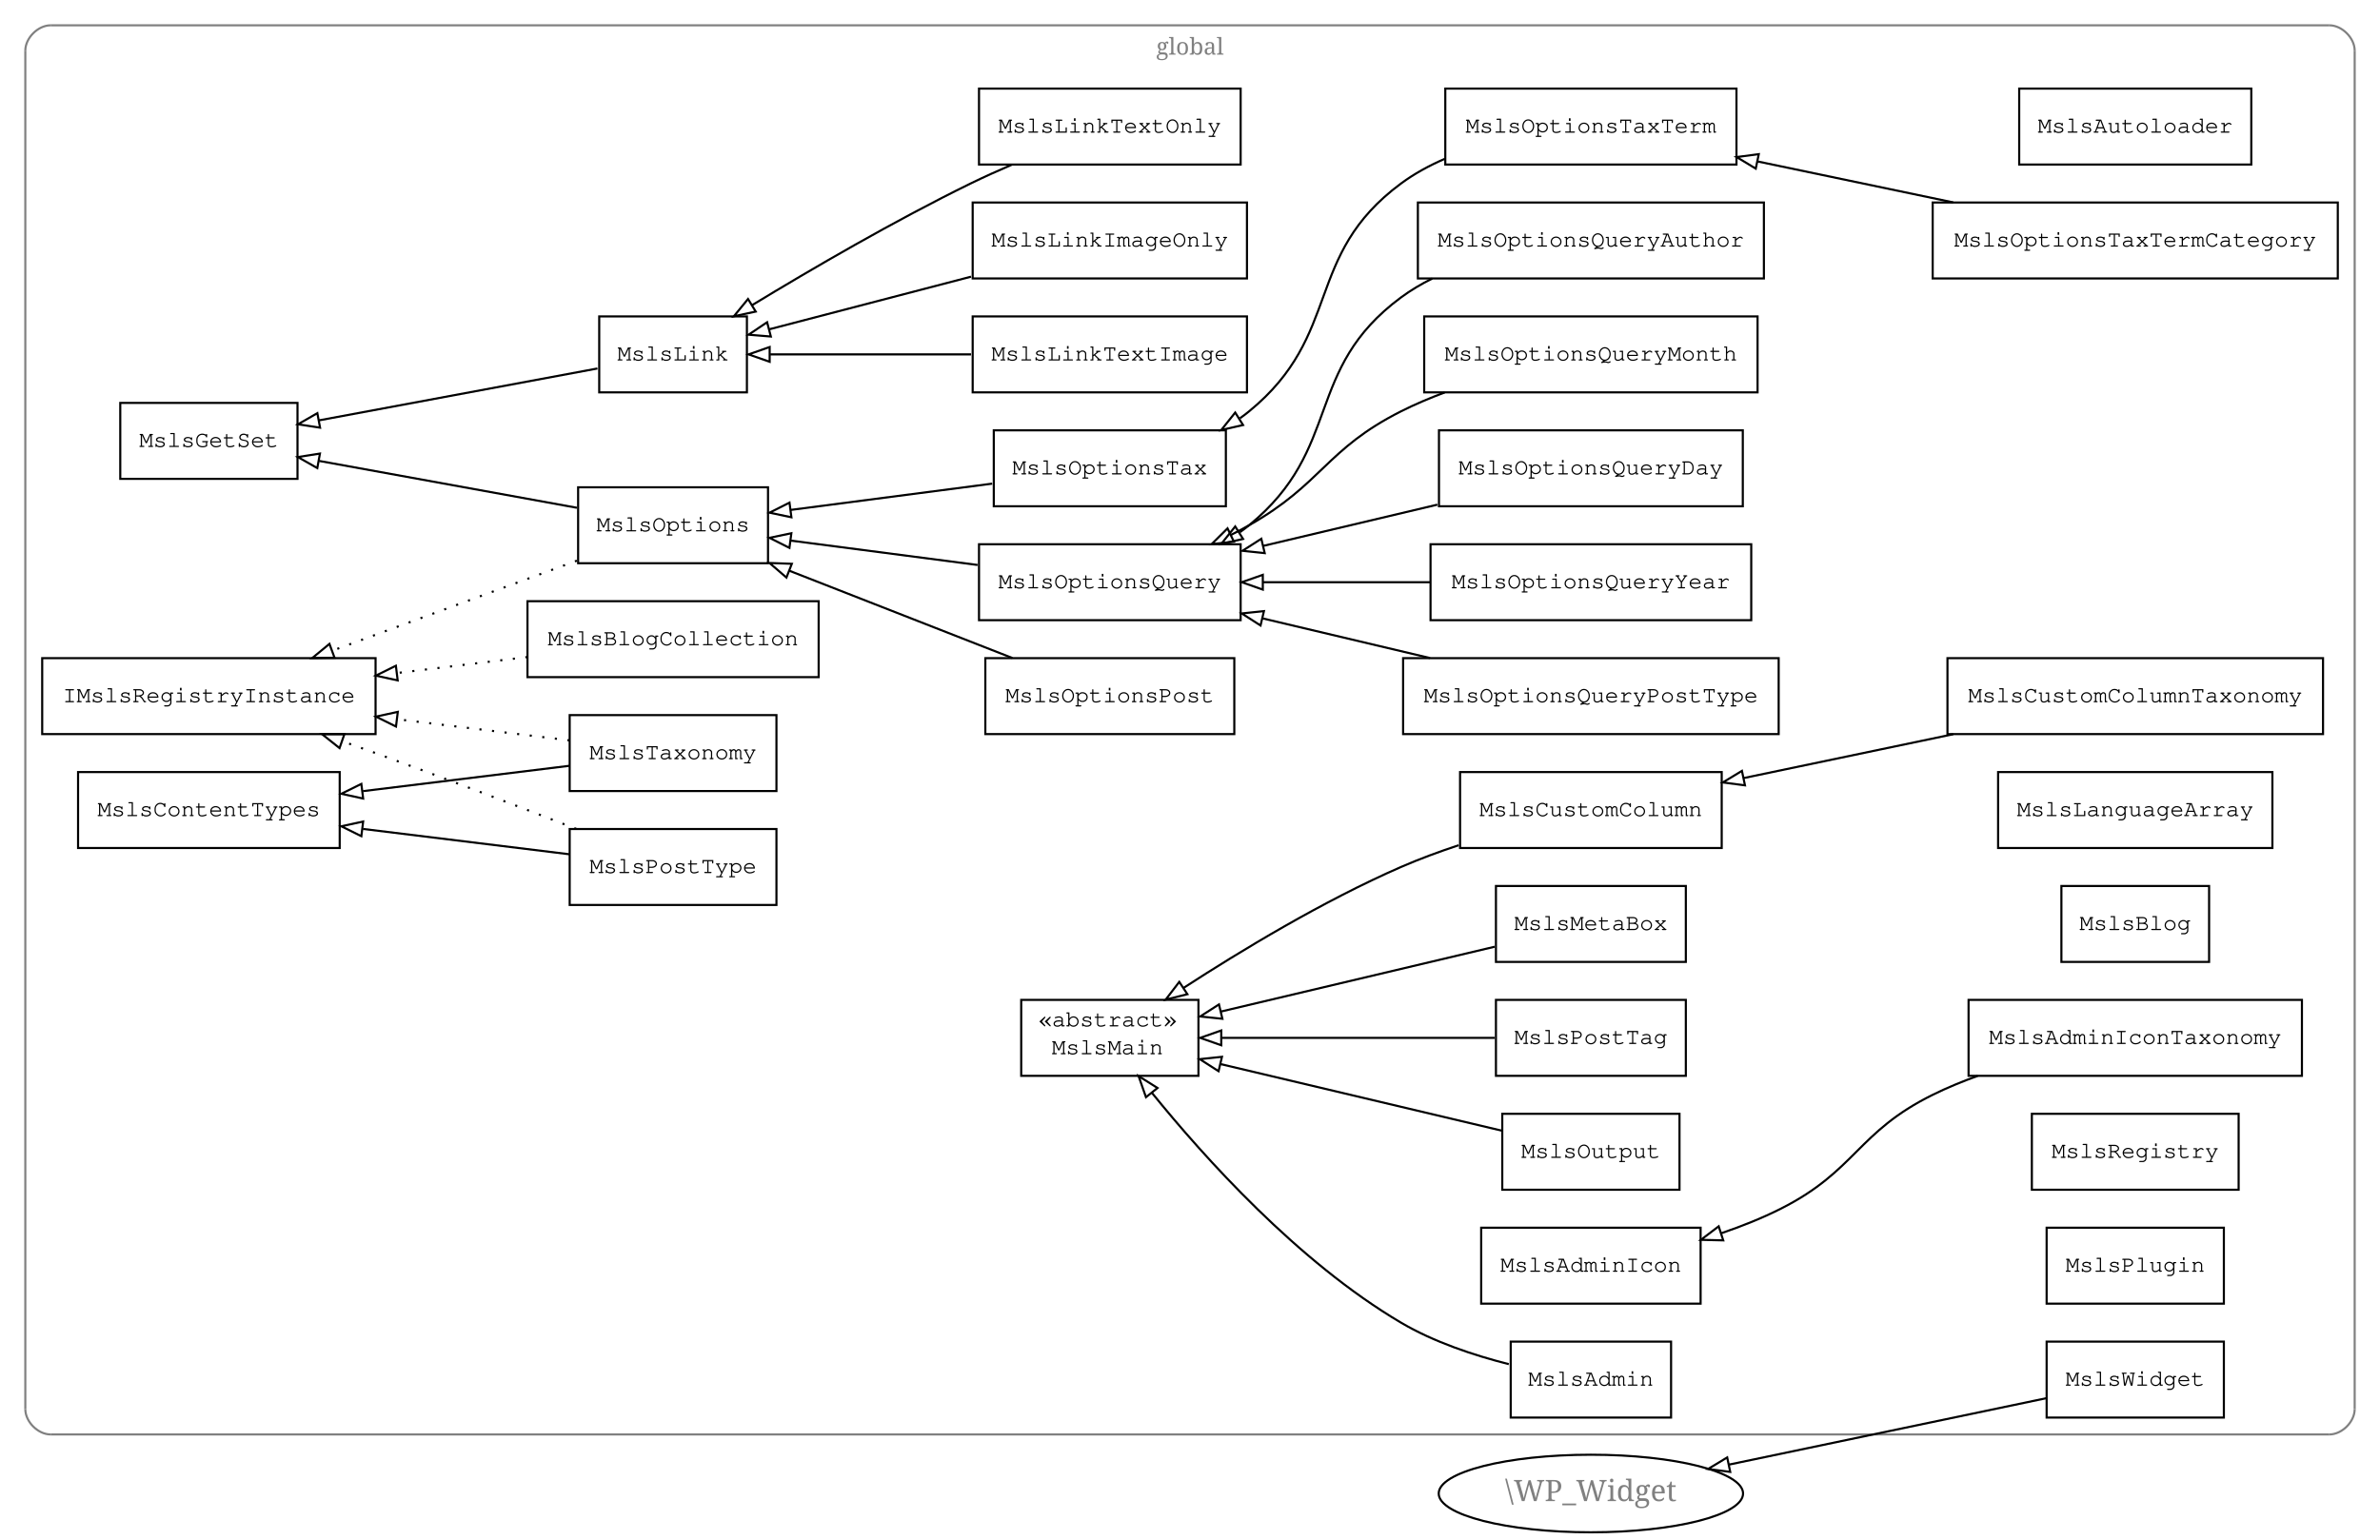
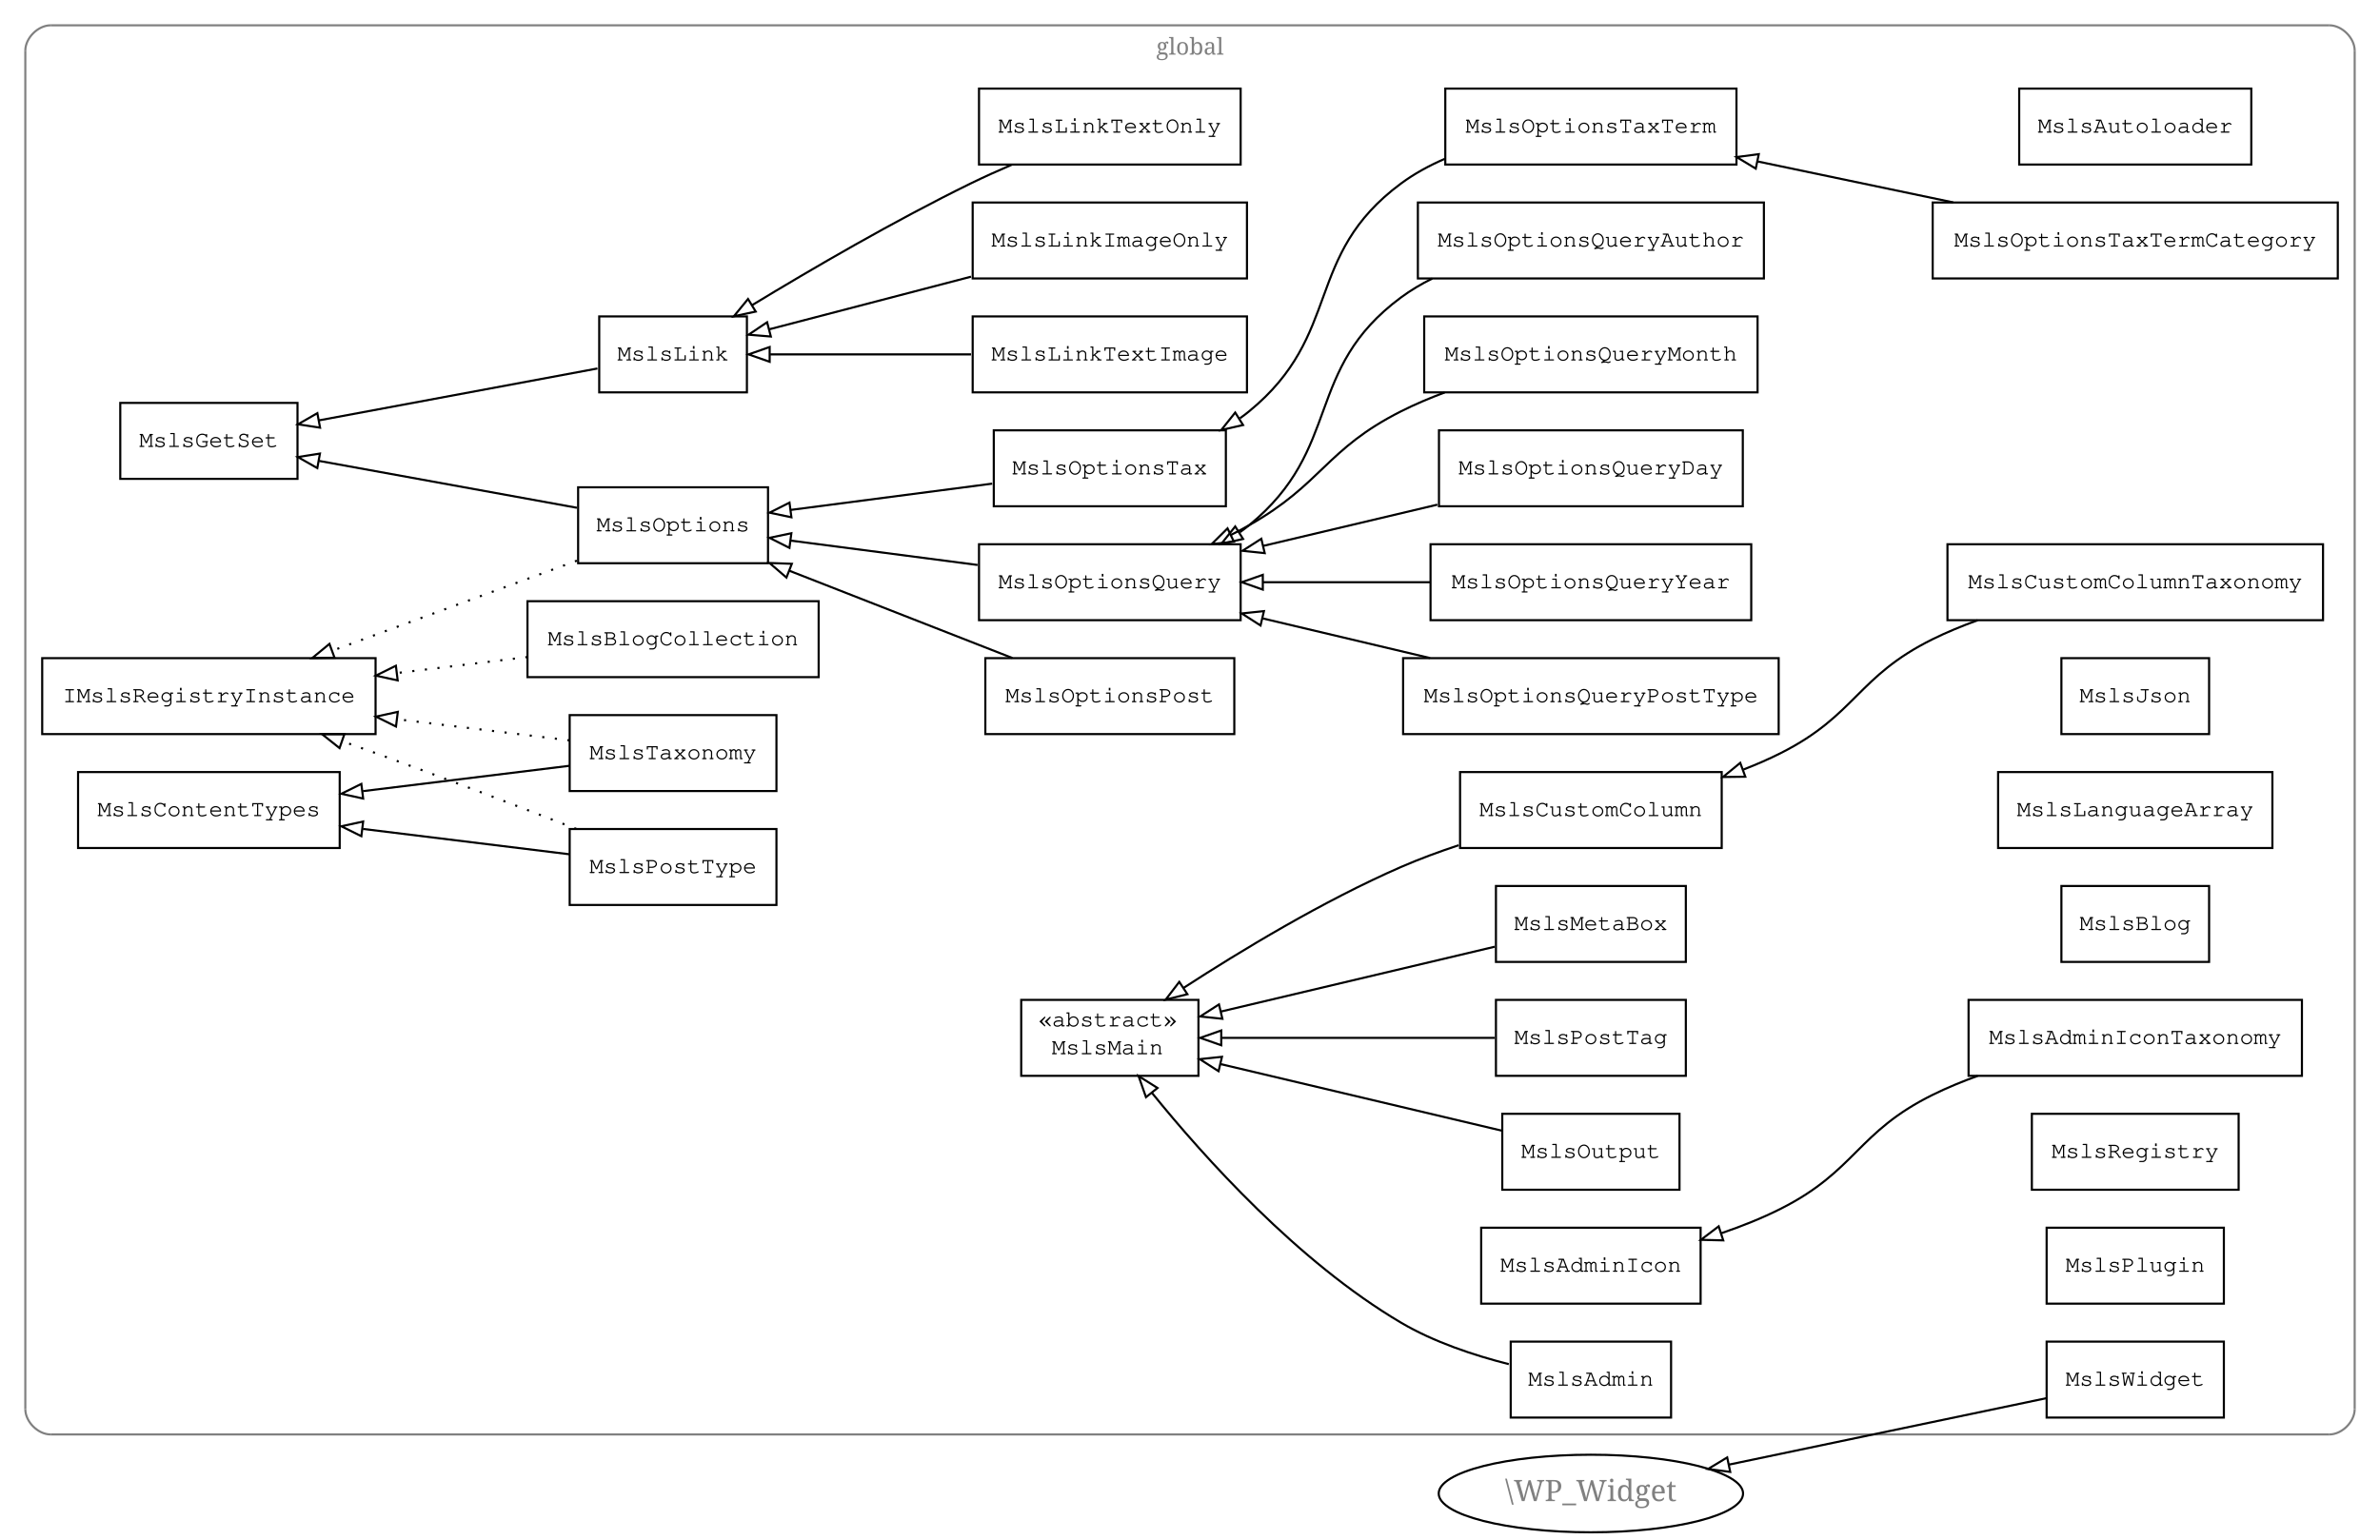
<svg xmlns="http://www.w3.org/2000/svg" xmlns:xlink="http://www.w3.org/1999/xlink" width="1128pt" height="730pt" viewBox="0.00 0.00 1128.00 730.00">
  <g id="graph1" class="graph" transform="scale(1 1) rotate(0) translate(4 726)">
    <polygon fill="white" stroke="white" points="-4,5 -4,-726 1125,-726 1125,5 -4,5" />
    <g id="graph2" class="cluster">
      <polyline fill="none" stroke="gray" points="20,-46 1100,-46 " />
      <path fill="none" stroke="gray" d="M1100,-46C1106,-46 1112,-52 1112,-58" />
      <polyline fill="none" stroke="gray" points="1112,-58 1112,-702 " />
      <path fill="none" stroke="gray" d="M1112,-702C1112,-708 1106,-714 1100,-714" />
      <polyline fill="none" stroke="gray" points="1100,-714 20,-714 " />
      <path fill="none" stroke="gray" d="M20,-714C14,-714 8,-708 8,-702" />
      <polyline fill="none" stroke="gray" points="8,-702 8,-58 " />
      <path fill="none" stroke="gray" d="M8,-58C8,-52 14,-46 20,-46" />
      <text text-anchor="middle" x="560" y="-700.1" font-family="Times Roman,serif" font-size="11.00" fill="gray">global</text>
    </g>
    <g id="node2" class="node">
      <a xlink:href="MultisiteLanguageSwitcher.html" xlink:title="IMslsRegistryInstance" target="_parent">
        <polygon fill="none" stroke="black" points="174,-414 16,-414 16,-378 174,-378 174,-414" />
        <text text-anchor="middle" x="95" y="-393.1" font-family="Courier,monospace" font-size="11.00">IMslsRegistryInstance</text>
      </a>
    </g>
    <g id="node3" class="node">
      <a xlink:href="MultisiteLanguageSwitcher.html" xlink:title="MslsAutoloader" target="_parent">
        <polygon fill="none" stroke="black" points="1063,-684 953,-684 953,-648 1063,-648 1063,-684" />
        <text text-anchor="middle" x="1008" y="-663.1" font-family="Courier,monospace" font-size="11.00">MslsAutoloader</text>
      </a>
    </g>
    <g id="node4" class="node">
      <a xlink:href="includes.MslsLinkImageOnly.html" xlink:title="MslsLinkImageOnly" target="_parent">
        <polygon fill="none" stroke="black" points="587,-630 457,-630 457,-594 587,-594 587,-630" />
        <text text-anchor="middle" x="522" y="-609.1" font-family="Courier,monospace" font-size="11.00">MslsLinkImageOnly</text>
      </a>
    </g>
    <g id="node17" class="node">
      <a xlink:href="includes.MslsLink.html" xlink:title="MslsLink" target="_parent">
        <polygon fill="none" stroke="black" points="350,-576 280,-576 280,-540 350,-540 350,-576" />
        <text text-anchor="middle" x="315" y="-555.1" font-family="Courier,monospace" font-size="11.00">MslsLink</text>
      </a>
    </g>
    <g id="edge3" class="edge">
      <path fill="none" stroke="black" d="M456.219,-594.84C425.116,-586.726 388.747,-577.238 360.708,-569.924" />
      <polygon fill="none" stroke="black" points="361.339,-566.471 350.779,-567.334 359.572,-573.245 361.339,-566.471" />
    </g>
    <g id="node5" class="node">
      <a xlink:href="includes.MslsOptionsQueryPostType.html" xlink:title="MslsOptionsQueryPostType" target="_parent">
        <polygon fill="none" stroke="black" points="839,-414 661,-414 661,-378 839,-378 839,-414" />
        <text text-anchor="middle" x="750" y="-393.1" font-family="Courier,monospace" font-size="11.00">MslsOptionsQueryPostType</text>
      </a>
    </g>
-     <g id="node37" class="node">
+     <g id="node38" class="node">
      <a xlink:href="includes.MslsOptionsQuery.html" xlink:title="MslsOptionsQuery" target="_parent">
        <polygon fill="none" stroke="black" points="584,-468 460,-468 460,-432 584,-432 584,-468" />
        <text text-anchor="middle" x="522" y="-447.1" font-family="Courier,monospace" font-size="11.00">MslsOptionsQuery</text>
      </a>
    </g>
    <g id="edge5" class="edge">
      <path fill="none" stroke="black" d="M673.762,-414.056C648.162,-420.119 619.699,-426.861 594.402,-432.852" />
      <polygon fill="none" stroke="black" points="593.433,-429.485 584.509,-435.195 595.047,-436.296 593.433,-429.485" />
    </g>
    <g id="node6" class="node">
      <a xlink:href="includes.MslsAdmin.html" xlink:title="MslsAdmin" target="_parent">
        <polygon fill="none" stroke="black" points="788,-90 712,-90 712,-54 788,-54 788,-90" />
        <text text-anchor="middle" x="750" y="-69.1" font-family="Courier,monospace" font-size="11.00">MslsAdmin</text>
      </a>
    </g>
-     <g id="node22" class="node">
+     <g id="node23" class="node">
      <a xlink:href="includes.MslsMain.html" xlink:title="«abstract»&lt;br/&gt;MslsMain" target="_parent">
        <polygon fill="none" stroke="black" points="564,-252 480,-252 480,-216 564,-216 564,-252" />
        <text text-anchor="start" x="488" y="-239.433" font-family="Courier,monospace" font-size="11.00">«abstract»</text>
        <text text-anchor="start" x="494.5" y="-226.233" font-family="Courier,monospace" font-size="11.00">MslsMain</text>
      </a>
    </g>
    <g id="edge7" class="edge">
      <path fill="none" stroke="black" d="M711.098,-79.319C694.588,-83.502 675.596,-89.8 660,-99 611.184,-127.795 566.645,-177.453 542.033,-207.848" />
      <polygon fill="none" stroke="black" points="539.13,-205.876 535.633,-215.877 544.603,-210.239 539.13,-205.876" />
    </g>
    <g id="node7" class="node">
      <a xlink:href="includes.MslsOptionsTaxTermCategory.html" xlink:title="MslsOptionsTaxTermCategory" target="_parent">
        <polygon fill="none" stroke="black" points="1104,-630 912,-630 912,-594 1104,-594 1104,-630" />
        <text text-anchor="middle" x="1008" y="-609.1" font-family="Courier,monospace" font-size="11.00">MslsOptionsTaxTermCategory</text>
      </a>
    </g>
    <g id="node9" class="node">
      <a xlink:href="includes.MslsOptionsTaxTerm.html" xlink:title="MslsOptionsTaxTerm" target="_parent">
        <polygon fill="none" stroke="black" points="819,-684 681,-684 681,-648 819,-648 819,-684" />
        <text text-anchor="middle" x="750" y="-663.1" font-family="Courier,monospace" font-size="11.00">MslsOptionsTaxTerm</text>
      </a>
    </g>
    <g id="edge9" class="edge">
      <path fill="none" stroke="black" d="M921.731,-630.056C891.724,-636.337 858.239,-643.345 828.862,-649.494" />
      <polygon fill="none" stroke="black" points="828.139,-646.069 819.068,-651.544 829.573,-652.921 828.139,-646.069" />
    </g>
    <g id="node8" class="node">
      <a xlink:href="includes.MslsLinkTextImage.html" xlink:title="MslsLinkTextImage" target="_parent">
        <polygon fill="none" stroke="black" points="587,-576 457,-576 457,-540 587,-540 587,-576" />
        <text text-anchor="middle" x="522" y="-555.1" font-family="Courier,monospace" font-size="11.00">MslsLinkTextImage</text>
      </a>
    </g>
    <g id="edge11" class="edge">
      <path fill="none" stroke="black" d="M456.219,-558C425.252,-558 389.066,-558 361.077,-558" />
      <polygon fill="none" stroke="black" points="360.779,-554.5 350.779,-558 360.779,-561.5 360.779,-554.5" />
    </g>
-     <g id="node25" class="node">
+     <g id="node26" class="node">
      <a xlink:href="includes.MslsOptionsTax.html" xlink:title="MslsOptionsTax" target="_parent">
        <polygon fill="none" stroke="black" points="577,-522 467,-522 467,-486 577,-486 577,-522" />
        <text text-anchor="middle" x="522" y="-501.1" font-family="Courier,monospace" font-size="11.00">MslsOptionsTax</text>
      </a>
    </g>
    <g id="edge13" class="edge">
      <path fill="none" stroke="black" d="M680.771,-650.717C673.392,-647.519 666.294,-643.658 660,-639 613.629,-604.682 632.655,-567.523 588,-531 586.616,-529.868 585.179,-528.779 583.698,-527.729" />
      <polygon fill="none" stroke="black" points="585.147,-524.507 574.816,-522.157 581.427,-530.436 585.147,-524.507" />
    </g>
    <g id="node10" class="node">
      <a xlink:href="includes.MslsOptionsQueryAuthor.html" xlink:title="MslsOptionsQueryAuthor" target="_parent">
        <polygon fill="none" stroke="black" points="832,-630 668,-630 668,-594 832,-594 832,-630" />
        <text text-anchor="middle" x="750" y="-609.1" font-family="Courier,monospace" font-size="11.00">MslsOptionsQueryAuthor</text>
      </a>
    </g>
    <g id="edge15" class="edge">
      <path fill="none" stroke="black" d="M674.848,-593.97C669.606,-591.369 664.589,-588.397 660,-585 613.629,-550.682 632.655,-513.523 588,-477 586.616,-475.868 585.179,-474.779 583.698,-473.729" />
      <polygon fill="none" stroke="black" points="585.147,-470.507 574.816,-468.157 581.427,-476.436 585.147,-470.507" />
    </g>
    <g id="node11" class="node">
      <a xlink:href="includes.MslsOptionsQueryMonth.html" xlink:title="MslsOptionsQueryMonth" target="_parent">
        <polygon fill="none" stroke="black" points="829,-576 671,-576 671,-540 829,-540 829,-576" />
        <text text-anchor="middle" x="750" y="-555.1" font-family="Courier,monospace" font-size="11.00">MslsOptionsQueryMonth</text>
      </a>
    </g>
    <g id="edge17" class="edge">
      <path fill="none" stroke="black" d="M680.721,-539.951C673.583,-537.287 666.553,-534.308 660,-531 624.292,-512.975 622.794,-496.733 588,-477 585.2,-475.412 582.288,-473.868 579.316,-472.376" />
      <polygon fill="none" stroke="black" points="580.802,-469.207 570.269,-468.06 577.788,-475.525 580.802,-469.207" />
    </g>
    <g id="node12" class="node">
      <a xlink:href="includes.MslsContentTypes.html" xlink:title="MslsContentTypes" target="_parent">
        <polygon fill="none" stroke="black" points="157,-360 33,-360 33,-324 157,-324 157,-360" />
        <text text-anchor="middle" x="95" y="-339.1" font-family="Courier,monospace" font-size="11.00">MslsContentTypes</text>
      </a>
    </g>
    <g id="node13" class="node">
      <a xlink:href="includes.MslsCustomColumn.html" xlink:title="MslsCustomColumn" target="_parent">
        <polygon fill="none" stroke="black" points="812,-360 688,-360 688,-324 812,-324 812,-360" />
        <text text-anchor="middle" x="750" y="-339.1" font-family="Courier,monospace" font-size="11.00">MslsCustomColumn</text>
      </a>
    </g>
    <g id="edge19" class="edge">
      <path fill="none" stroke="black" d="M687.331,-325.315C678.036,-322.235 668.673,-318.781 660,-315 623.234,-298.972 584.046,-275.259 556.861,-257.628" />
      <polygon fill="none" stroke="black" points="558.758,-254.687 548.475,-252.135 554.922,-260.542 558.758,-254.687" />
    </g>
    <g id="node14" class="node">
      <a xlink:href="includes.MslsCustomColumnTaxonomy.html" xlink:title="MslsCustomColumnTaxonomy" target="_parent">
-         <polygon fill="none" stroke="black" points="1097,-414 919,-414 919,-378 1097,-378 1097,-414" />
-         <text text-anchor="middle" x="1008" y="-393.1" font-family="Courier,monospace" font-size="11.00">MslsCustomColumnTaxonomy</text>
+         <polygon fill="none" stroke="black" points="1097,-468 919,-468 919,-432 1097,-432 1097,-468" />
+         <text text-anchor="middle" x="1008" y="-447.1" font-family="Courier,monospace" font-size="11.00">MslsCustomColumnTaxonomy</text>
      </a>
    </g>
    <g id="edge21" class="edge">
-       <path fill="none" stroke="black" d="M921.731,-377.944C889.478,-371.193 853.208,-363.602 822.339,-357.141" />
-       <polygon fill="none" stroke="black" points="823.024,-353.708 812.519,-355.085 821.59,-360.56 823.024,-353.708" />
+       <path fill="none" stroke="black" d="M933.331,-431.969C925.982,-429.317 918.752,-426.336 912,-423 876.137,-405.284 875.708,-387.025 840,-369 834.361,-366.154 828.37,-363.551 822.261,-361.183" />
+       <polygon fill="none" stroke="black" points="823.192,-357.797 812.598,-357.653 820.79,-364.372 823.192,-357.797" />
    </g>
    <g id="node15" class="node">
      <a xlink:href="includes.MslsGetSet.html" xlink:title="MslsGetSet" target="_parent">
        <polygon fill="none" stroke="black" points="137,-535 53,-535 53,-499 137,-499 137,-535" />
        <text text-anchor="middle" x="95" y="-514.1" font-family="Courier,monospace" font-size="11.00">MslsGetSet</text>
      </a>
    </g>
    <g id="node16" class="node">
      <a xlink:href="includes.MslsLinkTextOnly.html" xlink:title="MslsLinkTextOnly" target="_parent">
        <polygon fill="none" stroke="black" points="584,-684 460,-684 460,-648 584,-648 584,-684" />
        <text text-anchor="middle" x="522" y="-663.1" font-family="Courier,monospace" font-size="11.00">MslsLinkTextOnly</text>
      </a>
    </g>
    <g id="edge23" class="edge">
      <path fill="none" stroke="black" d="M475.496,-647.888C468.889,-645.051 462.228,-642.046 456,-639 419.958,-621.373 380.478,-598.353 352.486,-581.361" />
      <polygon fill="none" stroke="black" points="354.179,-578.294 343.82,-576.071 350.531,-584.269 354.179,-578.294" />
    </g>
    <g id="edge25" class="edge">
      <path fill="none" stroke="black" d="M279.164,-551.321C243.357,-544.648 187.927,-534.318 147.229,-526.734" />
      <polygon fill="none" stroke="black" points="147.692,-523.26 137.22,-524.868 146.409,-530.141 147.692,-523.26" />
    </g>
    <g id="node18" class="node">
+       <a xlink:href="includes.MslsJson.html" xlink:title="MslsJson" target="_parent">
+         <polygon fill="none" stroke="black" points="1043,-414 973,-414 973,-378 1043,-378 1043,-414" />
+         <text text-anchor="middle" x="1008" y="-393.1" font-family="Courier,monospace" font-size="11.00">MslsJson</text>
+       </a>
+     </g>
+     <g id="node19" class="node">
      <a xlink:href="includes.MslsOptionsQueryDay.html" xlink:title="MslsOptionsQueryDay" target="_parent">
        <polygon fill="none" stroke="black" points="822,-522 678,-522 678,-486 822,-486 822,-522" />
        <text text-anchor="middle" x="750" y="-501.1" font-family="Courier,monospace" font-size="11.00">MslsOptionsQueryDay</text>
      </a>
    </g>
    <g id="edge27" class="edge">
      <path fill="none" stroke="black" d="M677.233,-486.766C650.885,-480.525 621.141,-473.481 594.791,-467.24" />
      <polygon fill="none" stroke="black" points="595.41,-463.79 584.873,-464.891 593.797,-470.601 595.41,-463.79" />
    </g>
-     <g id="node19" class="node">
+     <g id="node20" class="node">
      <a xlink:href="includes.MslsOptionsPost.html" xlink:title="MslsOptionsPost" target="_parent">
        <polygon fill="none" stroke="black" points="581,-414 463,-414 463,-378 581,-378 581,-414" />
        <text text-anchor="middle" x="522" y="-393.1" font-family="Courier,monospace" font-size="11.00">MslsOptionsPost</text>
      </a>
    </g>
-     <g id="node21" class="node">
+     <g id="node22" class="node">
      <a xlink:href="includes.MslsOptions.html" xlink:title="MslsOptions" target="_parent">
        <polygon fill="none" stroke="black" points="360,-495 270,-495 270,-459 360,-459 360,-495" />
        <text text-anchor="middle" x="315" y="-474.1" font-family="Courier,monospace" font-size="11.00">MslsOptions</text>
      </a>
    </g>
    <g id="edge29" class="edge">
      <path fill="none" stroke="black" d="M475.803,-414.077C444.569,-426.299 403.169,-442.499 370.199,-455.4" />
      <polygon fill="none" stroke="black" points="368.736,-452.214 360.699,-459.118 371.287,-458.733 368.736,-452.214" />
    </g>
-     <g id="node20" class="node">
+     <g id="node21" class="node">
      <a xlink:href="includes.MslsMetaBox.html" xlink:title="MslsMetaBox" target="_parent">
        <polygon fill="none" stroke="black" points="795,-306 705,-306 705,-270 795,-270 795,-306" />
        <text text-anchor="middle" x="750" y="-285.1" font-family="Courier,monospace" font-size="11.00">MslsMetaBox</text>
      </a>
    </g>
    <g id="edge31" class="edge">
      <path fill="none" stroke="black" d="M704.409,-277.202C666.991,-268.34 613.969,-255.782 574.728,-246.488" />
      <polygon fill="none" stroke="black" points="575.35,-243.039 564.813,-244.14 573.737,-249.85 575.35,-243.039" />
    </g>
    <g id="edge53" class="edge">
      <path fill="none" stroke="black" stroke-dasharray="1,5" d="M269.416,-460.217C235.796,-447.838 189.78,-430.896 153.454,-417.522" />
      <polygon fill="none" stroke="black" points="154.557,-414.198 143.964,-414.028 152.139,-420.767 154.557,-414.198" />
    </g>
    <g id="edge33" class="edge">
      <path fill="none" stroke="black" d="M269.416,-485.288C233.868,-491.751 184.462,-500.734 147.306,-507.49" />
      <polygon fill="none" stroke="black" points="146.385,-504.1 137.172,-509.332 147.637,-510.987 146.385,-504.1" />
    </g>
-     <g id="node23" class="node">
+     <g id="node24" class="node">
      <a xlink:href="includes.MslsOptionsQueryYear.html" xlink:title="MslsOptionsQueryYear" target="_parent">
        <polygon fill="none" stroke="black" points="826,-468 674,-468 674,-432 826,-432 826,-468" />
        <text text-anchor="middle" x="750" y="-447.1" font-family="Courier,monospace" font-size="11.00">MslsOptionsQueryYear</text>
      </a>
    </g>
    <g id="edge35" class="edge">
      <path fill="none" stroke="black" d="M673.762,-450C648.276,-450 619.95,-450 594.738,-450" />
      <polygon fill="none" stroke="black" points="594.509,-446.5 584.509,-450 594.509,-453.5 594.509,-446.5" />
    </g>
-     <g id="node24" class="node">
+     <g id="node25" class="node">
      <a xlink:href="includes.MslsBlogCollection.html" xlink:title="MslsBlogCollection" target="_parent">
        <polygon fill="none" stroke="black" points="384,-441 246,-441 246,-405 384,-405 384,-441" />
        <text text-anchor="middle" x="315" y="-420.1" font-family="Courier,monospace" font-size="11.00">MslsBlogCollection</text>
      </a>
    </g>
    <g id="edge55" class="edge">
      <path fill="none" stroke="black" stroke-dasharray="1,5" d="M245.994,-414.531C226.393,-412.126 204.766,-409.471 184.152,-406.941" />
      <polygon fill="none" stroke="black" points="184.479,-403.455 174.128,-405.711 183.627,-410.403 184.479,-403.455" />
    </g>
    <g id="edge37" class="edge">
      <path fill="none" stroke="black" d="M466.255,-496.729C436.691,-492.873 400.469,-488.148 370.883,-484.289" />
      <polygon fill="none" stroke="black" points="371.086,-480.786 360.717,-482.963 370.181,-487.727 371.086,-480.786" />
    </g>
-     <g id="node26" class="node">
+     <g id="node27" class="node">
      <a xlink:href="includes.MslsPostTag.html" xlink:title="MslsPostTag" target="_parent">
        <polygon fill="none" stroke="black" points="795,-252 705,-252 705,-216 795,-216 795,-252" />
        <text text-anchor="middle" x="750" y="-231.1" font-family="Courier,monospace" font-size="11.00">MslsPostTag</text>
      </a>
    </g>
    <g id="edge39" class="edge">
      <path fill="none" stroke="black" d="M704.409,-234C667.07,-234 614.194,-234 574.978,-234" />
      <polygon fill="none" stroke="black" points="574.813,-230.5 564.813,-234 574.813,-237.5 574.813,-230.5" />
    </g>
-     <g id="node27" class="node">
+     <g id="node28" class="node">
      <a xlink:href="includes.MslsAdminIcon.html" xlink:title="MslsAdminIcon" target="_parent">
        <polygon fill="none" stroke="black" points="802,-144 698,-144 698,-108 802,-108 802,-144" />
        <text text-anchor="middle" x="750" y="-123.1" font-family="Courier,monospace" font-size="11.00">MslsAdminIcon</text>
      </a>
    </g>
-     <g id="node28" class="node">
+     <g id="node29" class="node">
      <a xlink:href="includes.MslsLanguageArray.html" xlink:title="MslsLanguageArray" target="_parent">
        <polygon fill="none" stroke="black" points="1073,-360 943,-360 943,-324 1073,-324 1073,-360" />
        <text text-anchor="middle" x="1008" y="-339.1" font-family="Courier,monospace" font-size="11.00">MslsLanguageArray</text>
      </a>
    </g>
-     <g id="node29" class="node">
+     <g id="node30" class="node">
      <a xlink:href="includes.MslsBlog.html" xlink:title="MslsBlog" target="_parent">
        <polygon fill="none" stroke="black" points="1043,-306 973,-306 973,-270 1043,-270 1043,-306" />
        <text text-anchor="middle" x="1008" y="-285.1" font-family="Courier,monospace" font-size="11.00">MslsBlog</text>
      </a>
    </g>
-     <g id="node30" class="node">
+     <g id="node31" class="node">
      <a xlink:href="includes.MslsAdminIconTaxonomy.html" xlink:title="MslsAdminIconTaxonomy" target="_parent">
        <polygon fill="none" stroke="black" points="1087,-252 929,-252 929,-216 1087,-216 1087,-252" />
        <text text-anchor="middle" x="1008" y="-231.1" font-family="Courier,monospace" font-size="11.00">MslsAdminIconTaxonomy</text>
      </a>
    </g>
    <g id="edge41" class="edge">
      <path fill="none" stroke="black" d="M933.331,-215.969C925.982,-213.317 918.752,-210.336 912,-207 876.137,-189.284 875.708,-171.025 840,-153 831.153,-148.534 821.437,-144.667 811.762,-141.367" />
      <polygon fill="none" stroke="black" points="812.727,-138 802.135,-138.254 810.573,-144.661 812.727,-138" />
    </g>
-     <g id="node31" class="node">
+     <g id="node32" class="node">
      <a xlink:href="includes.MslsRegistry.html" xlink:title="MslsRegistry" target="_parent">
        <polygon fill="none" stroke="black" points="1057,-198 959,-198 959,-162 1057,-162 1057,-198" />
        <text text-anchor="middle" x="1008" y="-177.1" font-family="Courier,monospace" font-size="11.00">MslsRegistry</text>
      </a>
    </g>
-     <g id="node32" class="node">
+     <g id="node33" class="node">
      <a xlink:href="includes.MslsPlugin.html" xlink:title="MslsPlugin" target="_parent">
        <polygon fill="none" stroke="black" points="1050,-144 966,-144 966,-108 1050,-108 1050,-144" />
        <text text-anchor="middle" x="1008" y="-123.1" font-family="Courier,monospace" font-size="11.00">MslsPlugin</text>
      </a>
    </g>
-     <g id="node33" class="node">
+     <g id="node34" class="node">
      <a xlink:href="includes.MslsOutput.html" xlink:title="MslsOutput" target="_parent">
        <polygon fill="none" stroke="black" points="792,-198 708,-198 708,-162 792,-162 792,-198" />
        <text text-anchor="middle" x="750" y="-177.1" font-family="Courier,monospace" font-size="11.00">MslsOutput</text>
      </a>
    </g>
    <g id="edge43" class="edge">
      <path fill="none" stroke="black" d="M707.916,-189.967C670.314,-198.873 615.069,-211.957 574.571,-221.549" />
      <polygon fill="none" stroke="black" points="573.536,-218.197 564.612,-223.908 575.149,-225.009 573.536,-218.197" />
    </g>
-     <g id="node34" class="node">
+     <g id="node35" class="node">
      <a xlink:href="includes.MslsTaxonomy.html" xlink:title="MslsTaxonomy" target="_parent">
        <polygon fill="none" stroke="black" points="364,-387 266,-387 266,-351 364,-351 364,-387" />
        <text text-anchor="middle" x="315" y="-366.1" font-family="Courier,monospace" font-size="11.00">MslsTaxonomy</text>
      </a>
    </g>
    <g id="edge57" class="edge">
      <path fill="none" stroke="black" stroke-dasharray="1,5" d="M265.902,-375.026C241.878,-377.974 212.195,-381.617 184.344,-385.035" />
      <polygon fill="none" stroke="black" points="183.68,-381.59 174.18,-386.282 184.532,-388.538 183.68,-381.59" />
    </g>
    <g id="edge45" class="edge">
      <path fill="none" stroke="black" d="M265.902,-362.974C237.105,-359.44 200.178,-354.908 168.021,-350.962" />
      <polygon fill="none" stroke="black" points="168.117,-347.447 157.765,-349.703 167.264,-354.395 168.117,-347.447" />
    </g>
-     <g id="node35" class="node">
+     <g id="node36" class="node">
      <a xlink:href="includes.MslsPostType.html" xlink:title="MslsPostType" target="_parent">
        <polygon fill="none" stroke="black" points="364,-333 266,-333 266,-297 364,-297 364,-333" />
        <text text-anchor="middle" x="315" y="-312.1" font-family="Courier,monospace" font-size="11.00">MslsPostType</text>
      </a>
    </g>
    <g id="edge59" class="edge">
      <path fill="none" stroke="black" stroke-dasharray="1,5" d="M269.119,-333.056C241.623,-343.756 205.916,-357.439 174,-369 168.89,-370.851 163.581,-372.739 158.243,-374.614" />
      <polygon fill="none" stroke="black" points="156.927,-371.366 148.636,-377.963 159.231,-377.976 156.927,-371.366" />
    </g>
    <g id="edge47" class="edge">
      <path fill="none" stroke="black" d="M265.902,-321.026C237.105,-324.56 200.178,-329.092 168.021,-333.038" />
      <polygon fill="none" stroke="black" points="167.264,-329.605 157.765,-334.297 168.117,-336.553 167.264,-329.605" />
    </g>
-     <g id="node36" class="node">
+     <g id="node37" class="node">
      <a xlink:href="includes.MslsWidget.html" xlink:title="MslsWidget" target="_parent">
        <polygon fill="none" stroke="black" points="1050,-90 966,-90 966,-54 1050,-54 1050,-90" />
        <text text-anchor="middle" x="1008" y="-69.1" font-family="Courier,monospace" font-size="11.00">MslsWidget</text>
      </a>
    </g>
-     <g id="node62" class="node">
+     <g id="node63" class="node">
      <ellipse fill="none" stroke="black" cx="750" cy="-18" rx="72.125" ry="18.385" />
      <text text-anchor="middle" x="750" y="-14.4" font-family="Times Roman,serif" font-size="14.00" fill="gray">\WP_Widget</text>
    </g>
    <g id="edge49" class="edge">
      <path fill="none" stroke="black" d="M965.974,-63.204C925.182,-54.666 862.673,-41.583 815.381,-31.684" />
      <polygon fill="none" stroke="black" points="816.038,-28.246 805.533,-29.623 814.604,-35.098 816.038,-28.246" />
    </g>
    <g id="edge51" class="edge">
      <path fill="none" stroke="black" d="M459.331,-458.174C431.159,-461.849 398.179,-466.151 370.863,-469.714" />
      <polygon fill="none" stroke="black" points="370.156,-466.276 360.692,-471.04 371.061,-473.217 370.156,-466.276" />
    </g>
  </g>
</svg>
